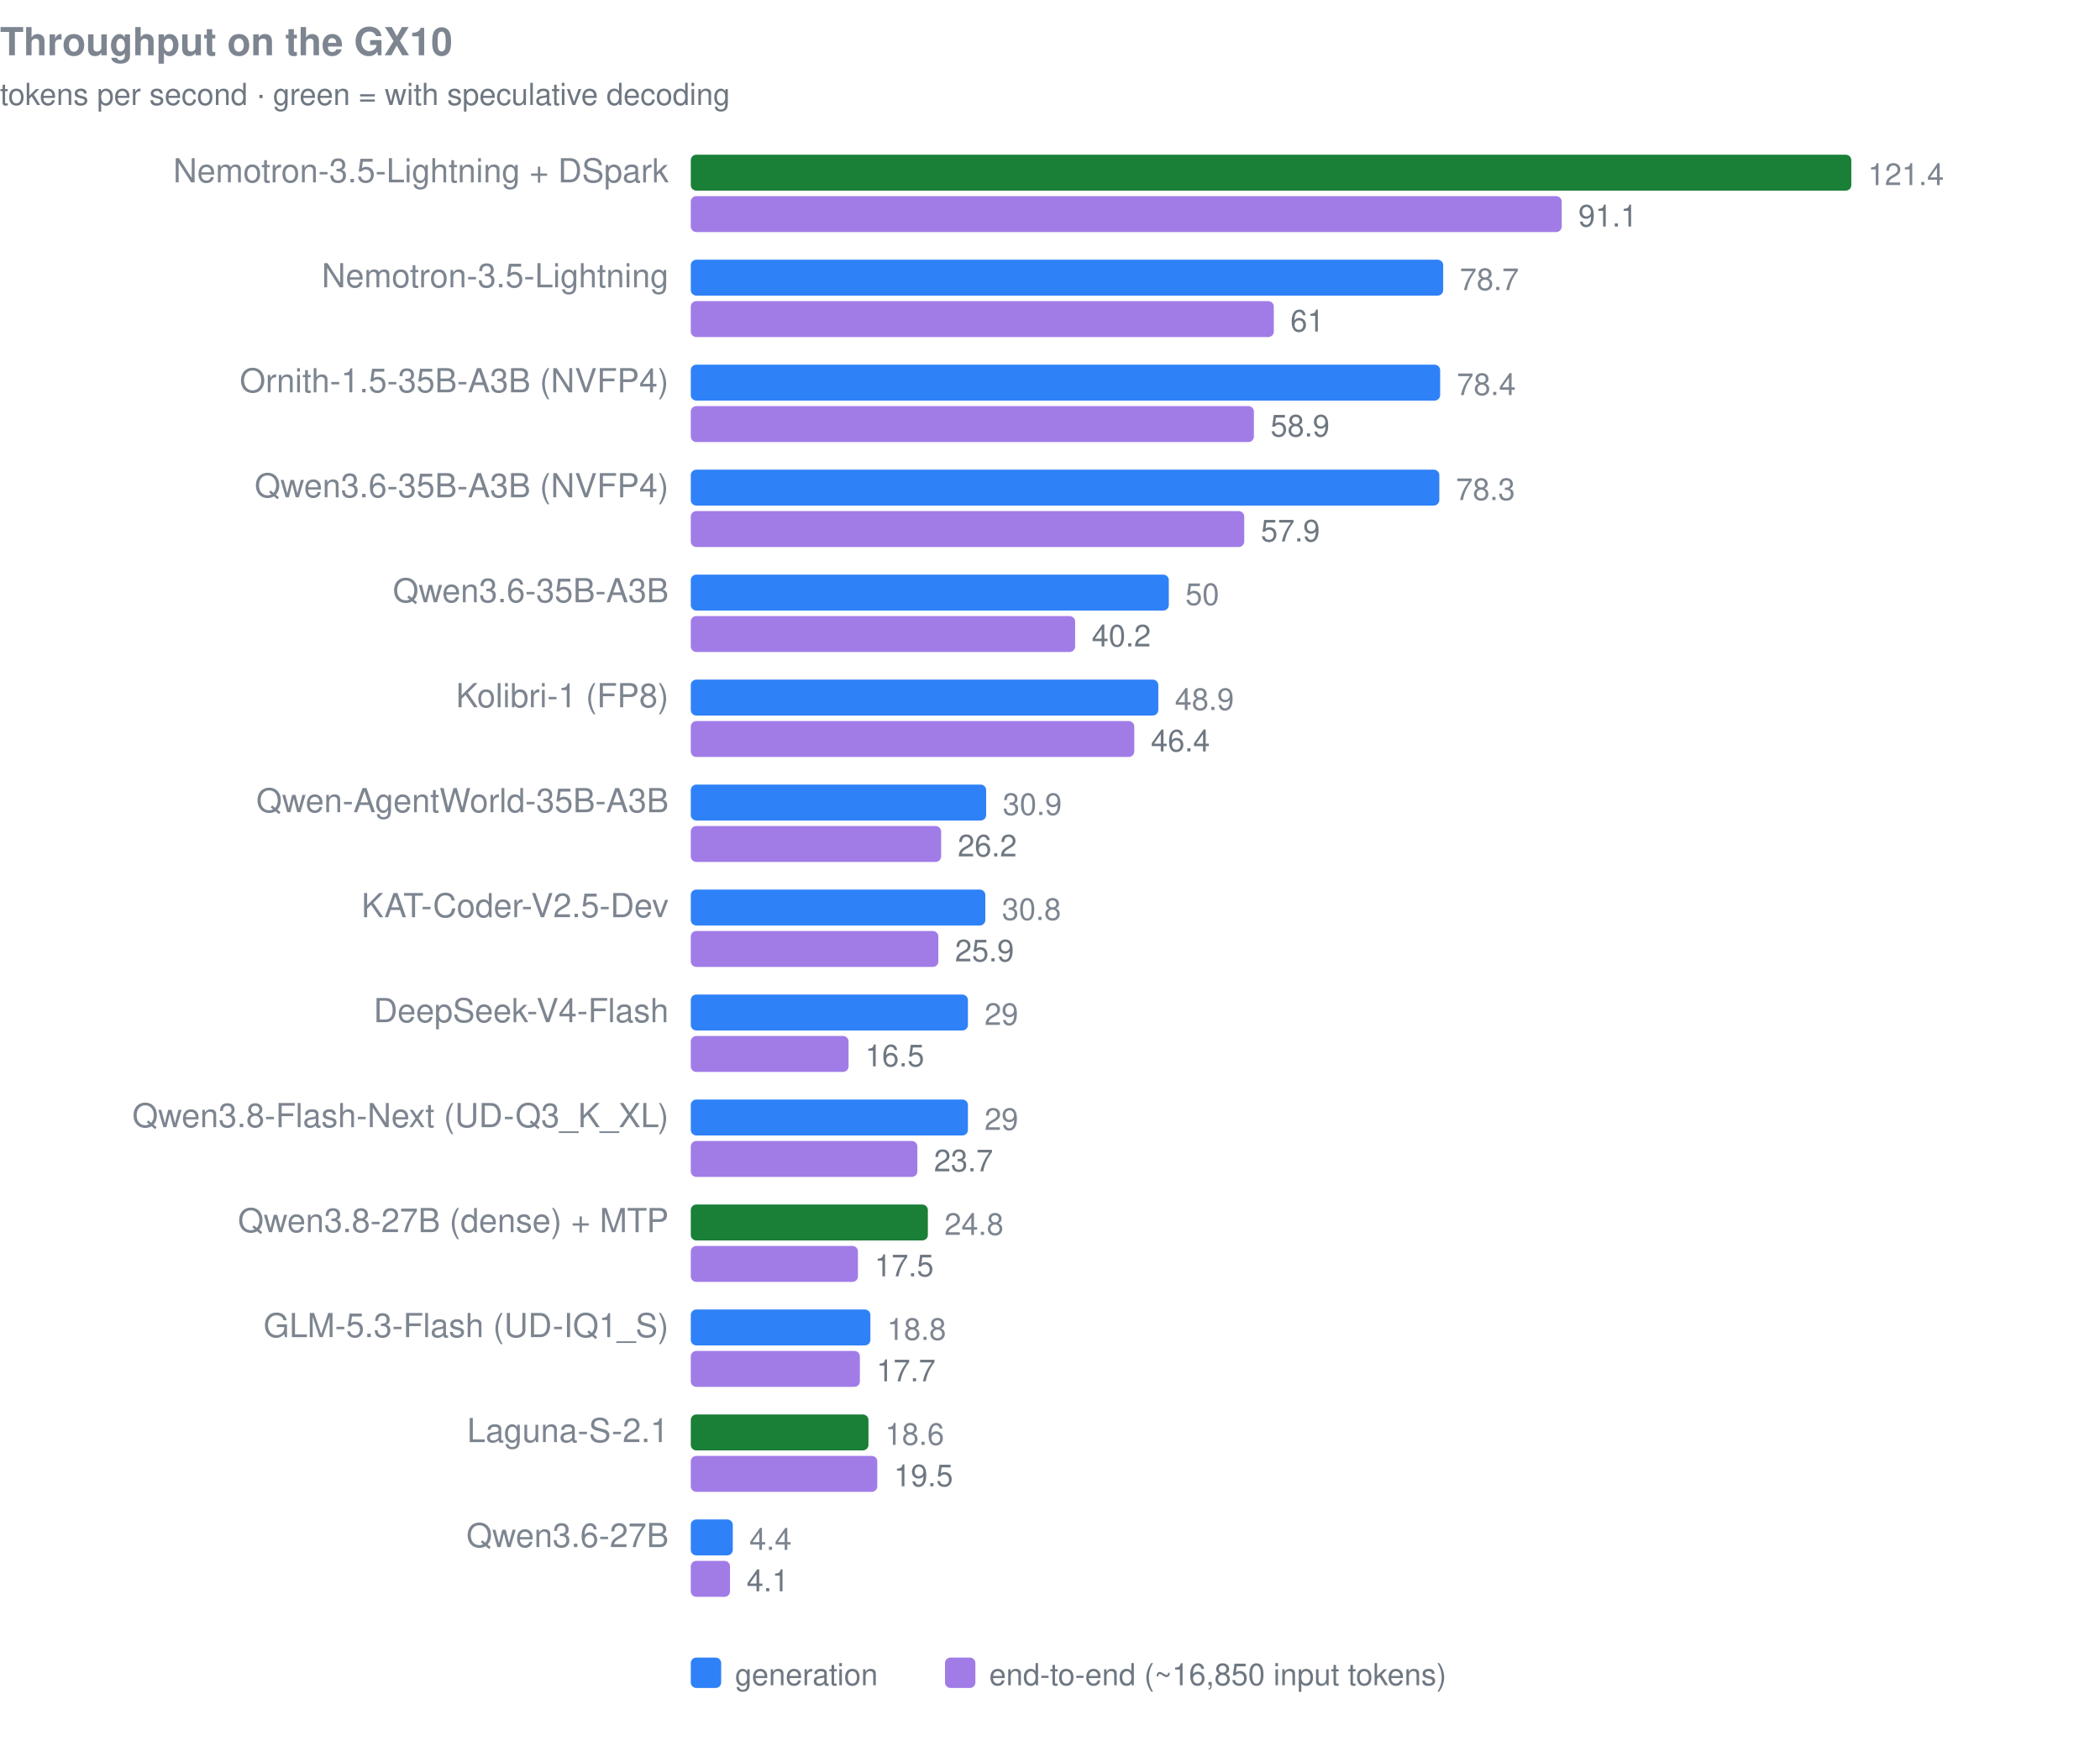
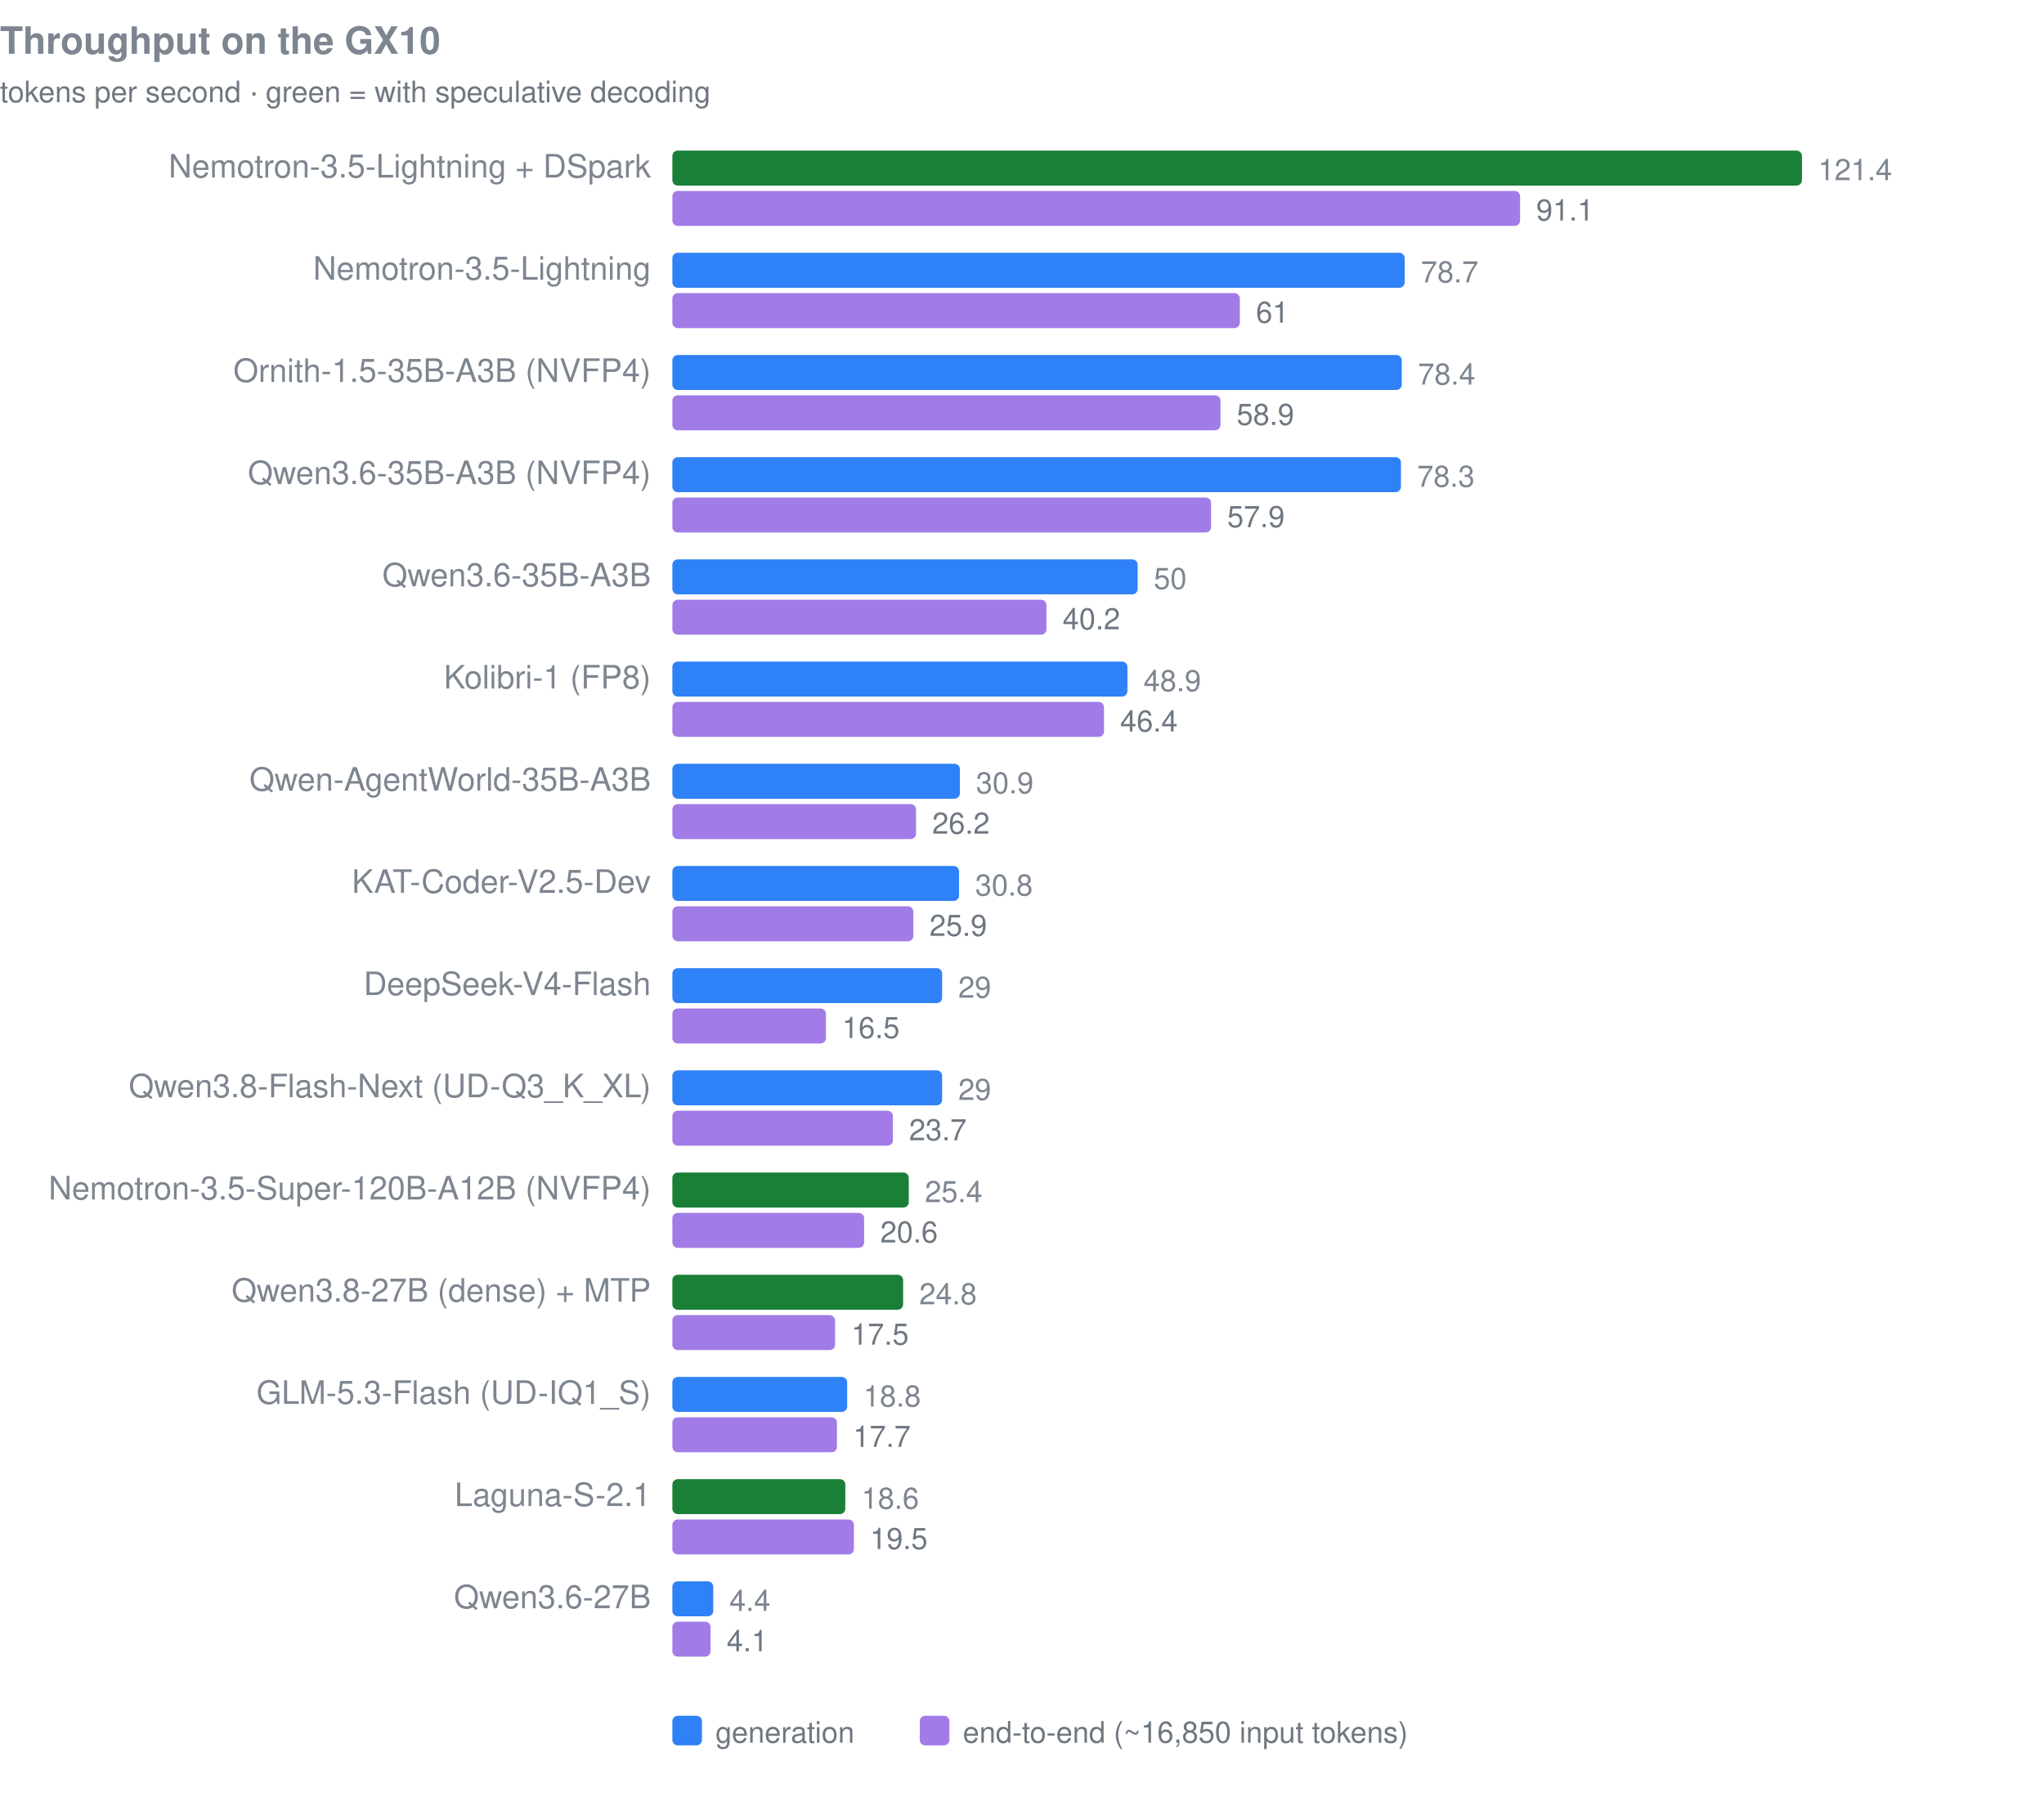
- <svg xmlns="http://www.w3.org/2000/svg" width="760" height="630" viewBox="0 0 760 630" font-family="-apple-system,BlinkMacSystemFont,Segoe UI,Helvetica,Arial,sans-serif">
+ <svg xmlns="http://www.w3.org/2000/svg" width="760" height="668" viewBox="0 0 760 668" font-family="-apple-system,BlinkMacSystemFont,Segoe UI,Helvetica,Arial,sans-serif">
  <text x="0" y="20" font-size="14" font-weight="600" fill="#7d8590">Throughput on the GX10</text>
  <text x="0" y="38" font-size="11" fill="#6e7781">tokens per second · green = with speculative decoding</text>
  <text x="242" y="66" font-size="12" text-anchor="end" fill="#7d8590">Nemotron-3.5-Lightning + DSpark</text>
  <rect x="250" y="56" width="420.0" height="13" rx="2" fill="#1a7f37" />
  <text x="676.0" y="67" font-size="11" fill="#7d8590">121.4</text>
  <rect x="250" y="71" width="315.2" height="13" rx="2" fill="#8250df" opacity="0.75" />
  <text x="571.2" y="82" font-size="11" fill="#6e7781">91.1</text>
  <text x="242" y="104" font-size="12" text-anchor="end" fill="#7d8590">Nemotron-3.5-Lightning</text>
  <rect x="250" y="94" width="272.3" height="13" rx="2" fill="#2f81f7" />
  <text x="528.3" y="105" font-size="11" fill="#7d8590">78.7</text>
  <rect x="250" y="109" width="211.0" height="13" rx="2" fill="#8250df" opacity="0.75" />
  <text x="467.0" y="120" font-size="11" fill="#6e7781">61</text>
  <text x="242" y="142" font-size="12" text-anchor="end" fill="#7d8590">Ornith-1.5-35B-A3B (NVFP4)</text>
  <rect x="250" y="132" width="271.2" height="13" rx="2" fill="#2f81f7" />
  <text x="527.2" y="143" font-size="11" fill="#7d8590">78.4</text>
  <rect x="250" y="147" width="203.8" height="13" rx="2" fill="#8250df" opacity="0.75" />
  <text x="459.8" y="158" font-size="11" fill="#6e7781">58.9</text>
  <text x="242" y="180" font-size="12" text-anchor="end" fill="#7d8590">Qwen3.6-35B-A3B (NVFP4)</text>
  <rect x="250" y="170" width="270.9" height="13" rx="2" fill="#2f81f7" />
  <text x="526.9" y="181" font-size="11" fill="#7d8590">78.3</text>
  <rect x="250" y="185" width="200.3" height="13" rx="2" fill="#8250df" opacity="0.75" />
  <text x="456.3" y="196" font-size="11" fill="#6e7781">57.9</text>
  <text x="242" y="218" font-size="12" text-anchor="end" fill="#7d8590">Qwen3.6-35B-A3B</text>
  <rect x="250" y="208" width="173.0" height="13" rx="2" fill="#2f81f7" />
  <text x="429.0" y="219" font-size="11" fill="#7d8590">50</text>
  <rect x="250" y="223" width="139.1" height="13" rx="2" fill="#8250df" opacity="0.75" />
  <text x="395.1" y="234" font-size="11" fill="#6e7781">40.2</text>
  <text x="242" y="256" font-size="12" text-anchor="end" fill="#7d8590">Kolibri-1 (FP8)</text>
  <rect x="250" y="246" width="169.2" height="13" rx="2" fill="#2f81f7" />
  <text x="425.2" y="257" font-size="11" fill="#7d8590">48.9</text>
  <rect x="250" y="261" width="160.5" height="13" rx="2" fill="#8250df" opacity="0.75" />
  <text x="416.5" y="272" font-size="11" fill="#6e7781">46.4</text>
  <text x="242" y="294" font-size="12" text-anchor="end" fill="#7d8590">Qwen-AgentWorld-35B-A3B</text>
  <rect x="250" y="284" width="106.9" height="13" rx="2" fill="#2f81f7" />
  <text x="362.9" y="295" font-size="11" fill="#7d8590">30.9</text>
  <rect x="250" y="299" width="90.6" height="13" rx="2" fill="#8250df" opacity="0.75" />
  <text x="346.6" y="310" font-size="11" fill="#6e7781">26.2</text>
  <text x="242" y="332" font-size="12" text-anchor="end" fill="#7d8590">KAT-Coder-V2.5-Dev</text>
  <rect x="250" y="322" width="106.6" height="13" rx="2" fill="#2f81f7" />
  <text x="362.6" y="333" font-size="11" fill="#7d8590">30.8</text>
  <rect x="250" y="337" width="89.6" height="13" rx="2" fill="#8250df" opacity="0.75" />
  <text x="345.6" y="348" font-size="11" fill="#6e7781">25.9</text>
  <text x="242" y="370" font-size="12" text-anchor="end" fill="#7d8590">DeepSeek-V4-Flash</text>
  <rect x="250" y="360" width="100.3" height="13" rx="2" fill="#2f81f7" />
  <text x="356.3" y="371" font-size="11" fill="#7d8590">29</text>
  <rect x="250" y="375" width="57.1" height="13" rx="2" fill="#8250df" opacity="0.75" />
  <text x="313.1" y="386" font-size="11" fill="#6e7781">16.5</text>
  <text x="242" y="408" font-size="12" text-anchor="end" fill="#7d8590">Qwen3.8-Flash-Next (UD-Q3_K_XL)</text>
  <rect x="250" y="398" width="100.3" height="13" rx="2" fill="#2f81f7" />
  <text x="356.3" y="409" font-size="11" fill="#7d8590">29</text>
  <rect x="250" y="413" width="82.0" height="13" rx="2" fill="#8250df" opacity="0.75" />
  <text x="338.0" y="424" font-size="11" fill="#6e7781">23.7</text>
-   <text x="242" y="446" font-size="12" text-anchor="end" fill="#7d8590">Qwen3.8-27B (dense) + MTP</text>
-   <rect x="250" y="436" width="85.8" height="13" rx="2" fill="#1a7f37" />
-   <text x="341.8" y="447" font-size="11" fill="#7d8590">24.8</text>
-   <rect x="250" y="451" width="60.5" height="13" rx="2" fill="#8250df" opacity="0.75" />
-   <text x="316.5" y="462" font-size="11" fill="#6e7781">17.5</text>
-   <text x="242" y="484" font-size="12" text-anchor="end" fill="#7d8590">GLM-5.3-Flash (UD-IQ1_S)</text>
-   <rect x="250" y="474" width="65.0" height="13" rx="2" fill="#2f81f7" />
-   <text x="321.0" y="485" font-size="11" fill="#7d8590">18.8</text>
-   <rect x="250" y="489" width="61.2" height="13" rx="2" fill="#8250df" opacity="0.75" />
-   <text x="317.2" y="500" font-size="11" fill="#6e7781">17.7</text>
-   <text x="242" y="522" font-size="12" text-anchor="end" fill="#7d8590">Laguna-S-2.1</text>
-   <rect x="250" y="512" width="64.3" height="13" rx="2" fill="#1a7f37" />
-   <text x="320.3" y="523" font-size="11" fill="#7d8590">18.6</text>
-   <rect x="250" y="527" width="67.5" height="13" rx="2" fill="#8250df" opacity="0.75" />
-   <text x="323.5" y="538" font-size="11" fill="#6e7781">19.5</text>
-   <text x="242" y="560" font-size="12" text-anchor="end" fill="#7d8590">Qwen3.6-27B</text>
-   <rect x="250" y="550" width="15.2" height="13" rx="2" fill="#2f81f7" />
-   <text x="271.2" y="561" font-size="11" fill="#7d8590">4.4</text>
-   <rect x="250" y="565" width="14.2" height="13" rx="2" fill="#8250df" opacity="0.75" />
-   <text x="270.2" y="576" font-size="11" fill="#6e7781">4.1</text>
-   <rect x="250" y="600" width="11" height="11" rx="2" fill="#2f81f7" />
-   <text x="266" y="610" font-size="11" fill="#6e7781">generation</text>
-   <rect x="342" y="600" width="11" height="11" rx="2" fill="#8250df" opacity="0.75" />
-   <text x="358" y="610" font-size="11" fill="#6e7781">end-to-end (~16,850 input tokens)</text>
+   <text x="242" y="446" font-size="12" text-anchor="end" fill="#7d8590">Nemotron-3.5-Super-120B-A12B (NVFP4)</text>
+   <rect x="250" y="436" width="87.9" height="13" rx="2" fill="#1a7f37" />
+   <text x="343.9" y="447" font-size="11" fill="#7d8590">25.4</text>
+   <rect x="250" y="451" width="71.3" height="13" rx="2" fill="#8250df" opacity="0.75" />
+   <text x="327.3" y="462" font-size="11" fill="#6e7781">20.6</text>
+   <text x="242" y="484" font-size="12" text-anchor="end" fill="#7d8590">Qwen3.8-27B (dense) + MTP</text>
+   <rect x="250" y="474" width="85.8" height="13" rx="2" fill="#1a7f37" />
+   <text x="341.8" y="485" font-size="11" fill="#7d8590">24.8</text>
+   <rect x="250" y="489" width="60.5" height="13" rx="2" fill="#8250df" opacity="0.75" />
+   <text x="316.5" y="500" font-size="11" fill="#6e7781">17.5</text>
+   <text x="242" y="522" font-size="12" text-anchor="end" fill="#7d8590">GLM-5.3-Flash (UD-IQ1_S)</text>
+   <rect x="250" y="512" width="65.0" height="13" rx="2" fill="#2f81f7" />
+   <text x="321.0" y="523" font-size="11" fill="#7d8590">18.8</text>
+   <rect x="250" y="527" width="61.2" height="13" rx="2" fill="#8250df" opacity="0.75" />
+   <text x="317.2" y="538" font-size="11" fill="#6e7781">17.7</text>
+   <text x="242" y="560" font-size="12" text-anchor="end" fill="#7d8590">Laguna-S-2.1</text>
+   <rect x="250" y="550" width="64.3" height="13" rx="2" fill="#1a7f37" />
+   <text x="320.3" y="561" font-size="11" fill="#7d8590">18.6</text>
+   <rect x="250" y="565" width="67.5" height="13" rx="2" fill="#8250df" opacity="0.75" />
+   <text x="323.5" y="576" font-size="11" fill="#6e7781">19.5</text>
+   <text x="242" y="598" font-size="12" text-anchor="end" fill="#7d8590">Qwen3.6-27B</text>
+   <rect x="250" y="588" width="15.2" height="13" rx="2" fill="#2f81f7" />
+   <text x="271.2" y="599" font-size="11" fill="#7d8590">4.4</text>
+   <rect x="250" y="603" width="14.2" height="13" rx="2" fill="#8250df" opacity="0.75" />
+   <text x="270.2" y="614" font-size="11" fill="#6e7781">4.1</text>
+   <rect x="250" y="638" width="11" height="11" rx="2" fill="#2f81f7" />
+   <text x="266" y="648" font-size="11" fill="#6e7781">generation</text>
+   <rect x="342" y="638" width="11" height="11" rx="2" fill="#8250df" opacity="0.75" />
+   <text x="358" y="648" font-size="11" fill="#6e7781">end-to-end (~16,850 input tokens)</text>
</svg>
